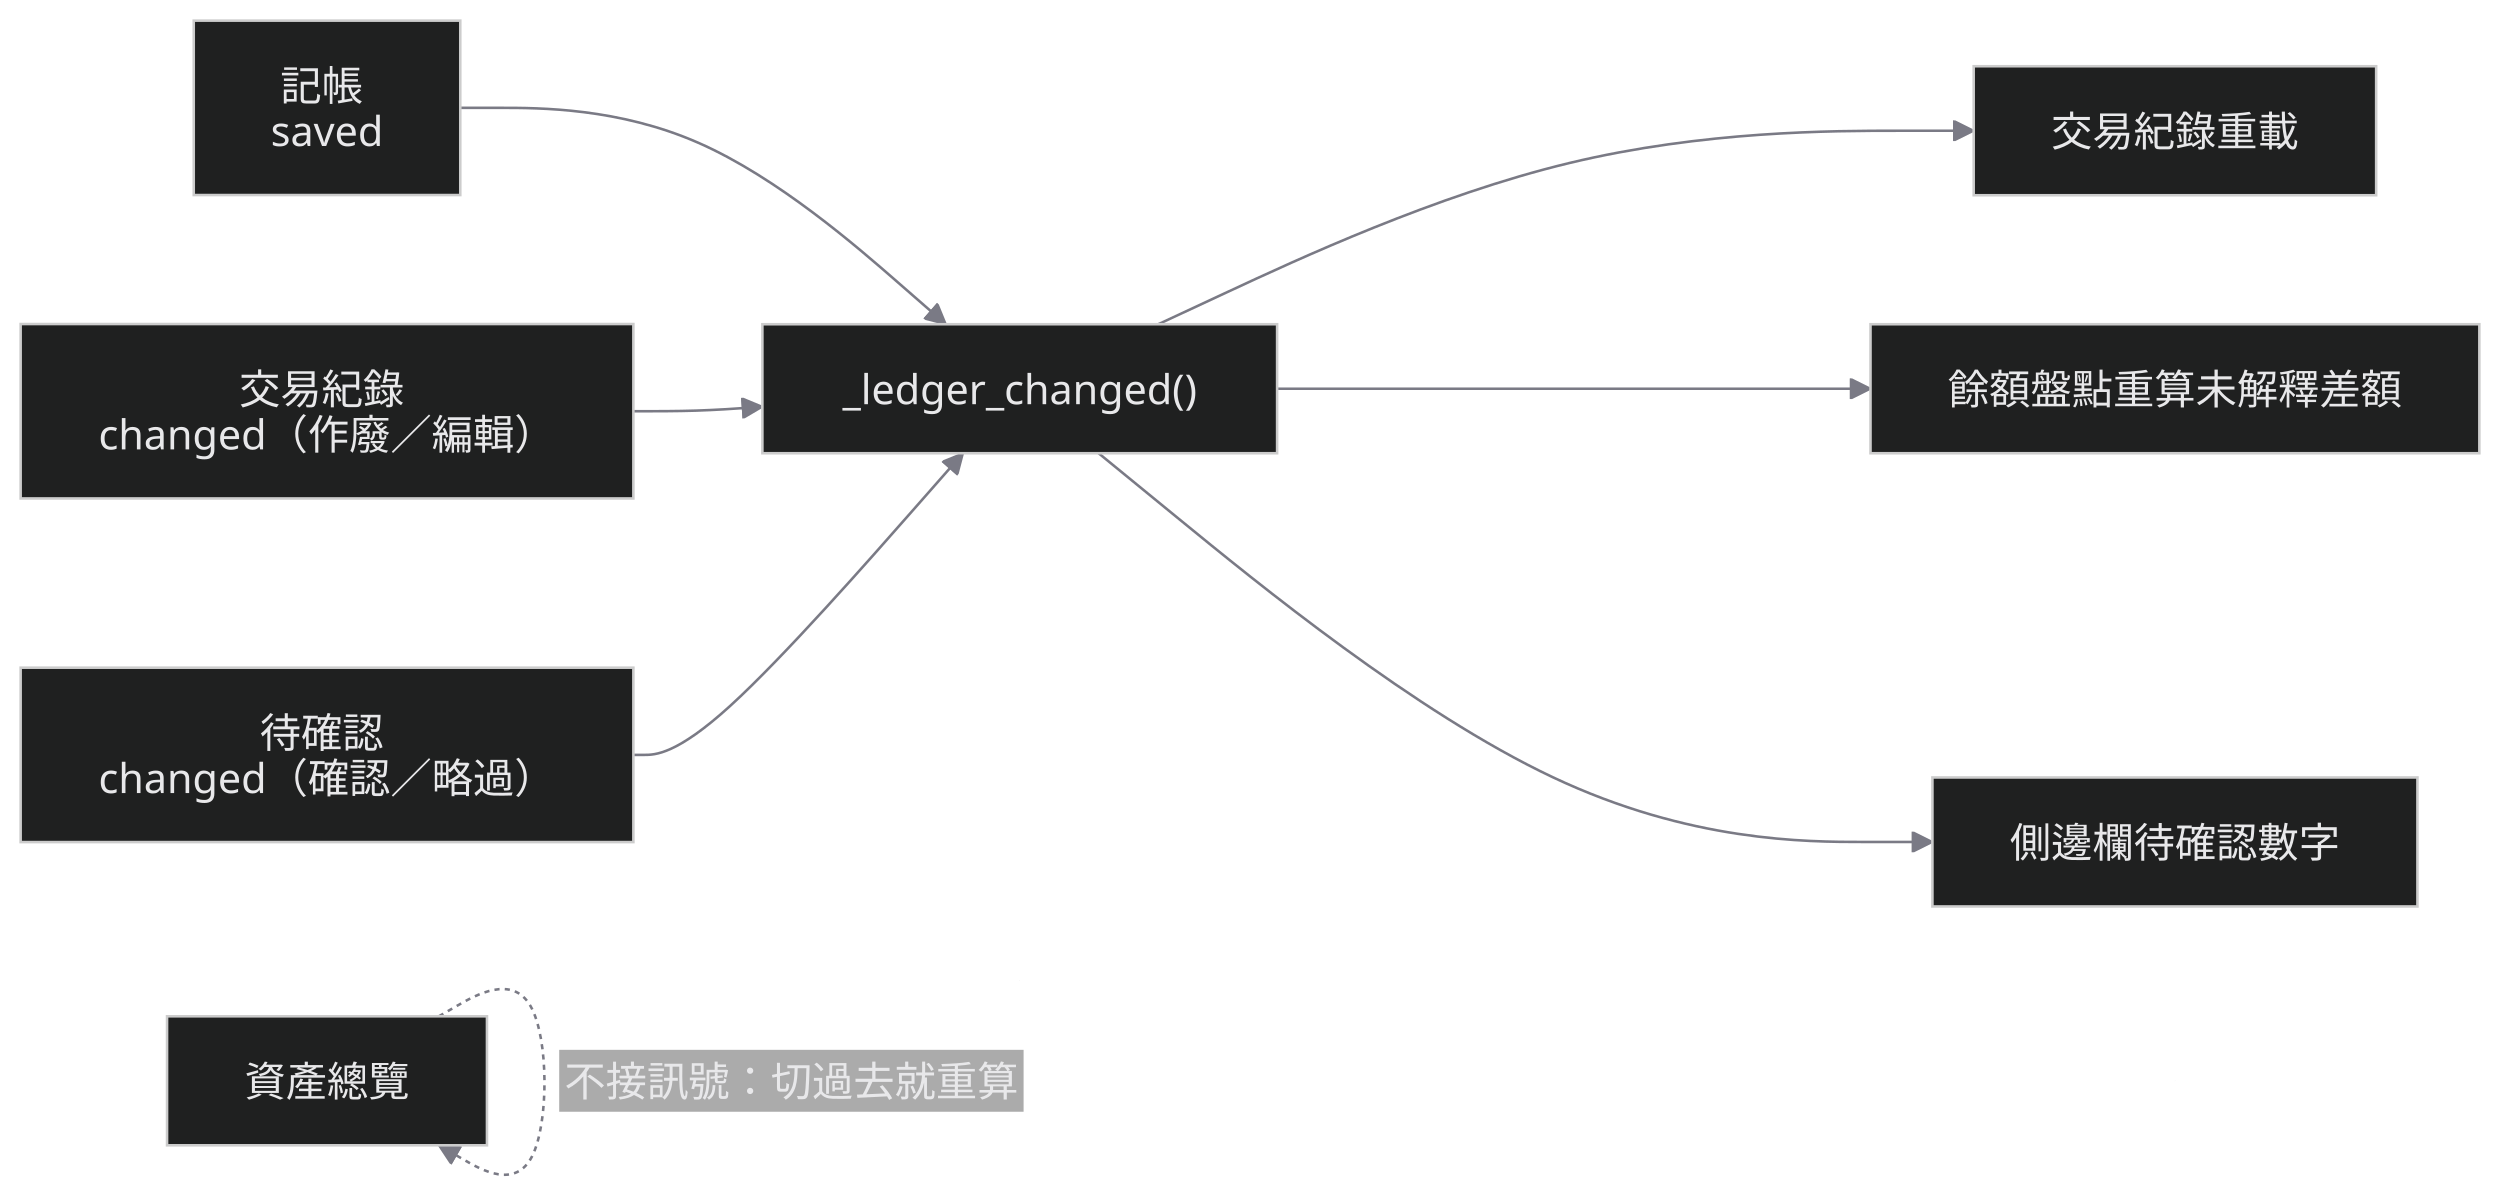
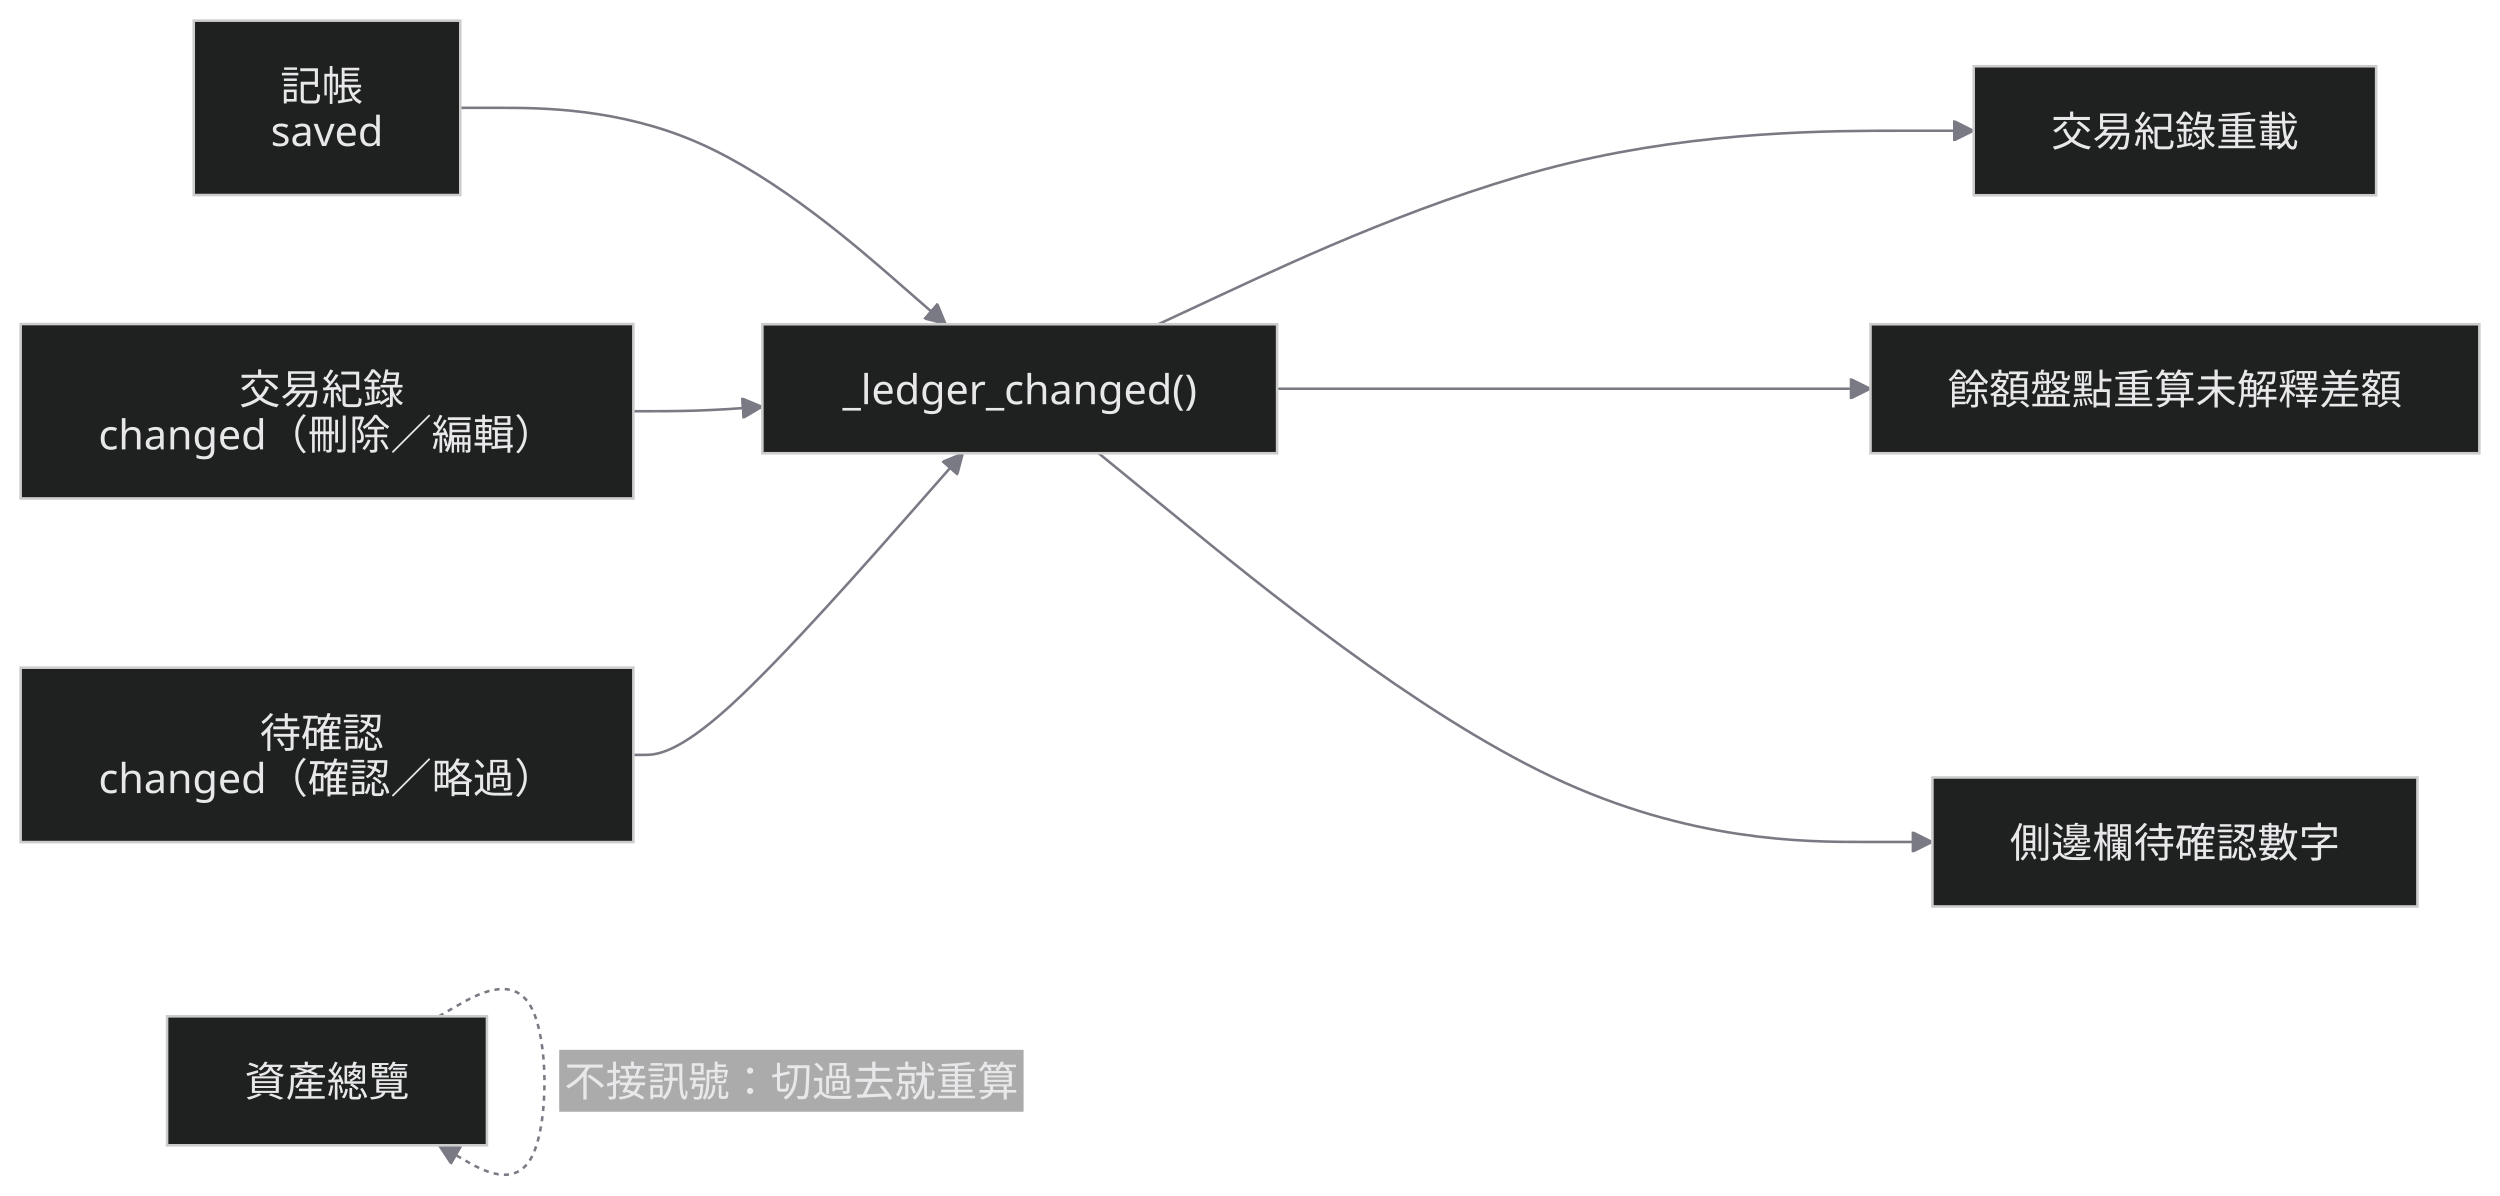
<svg xmlns="http://www.w3.org/2000/svg" id="diagram-ui-workflows-3" width="100%" class="flowchart" style="max-width: 969.016px; background-color: transparent;" viewBox="0 0 969.016 463.351" role="graphics-document document" aria-roledescription="flowchart-v2">
  <style>#diagram-ui-workflows-3{font-family:Microsoft JhengHei UI,Microsoft JhengHei,Noto Sans TC,sans-serif;font-size:16px;fill:#E8E8EA;}@keyframes edge-animation-frame{from{stroke-dashoffset:0;}}@keyframes dash{to{stroke-dashoffset:0;}}#diagram-ui-workflows-3 .edge-animation-slow{stroke-dasharray:9,5!important;stroke-dashoffset:900;animation:dash 50s linear infinite;stroke-linecap:round;}#diagram-ui-workflows-3 .edge-animation-fast{stroke-dasharray:9,5!important;stroke-dashoffset:900;animation:dash 20s linear infinite;stroke-linecap:round;}#diagram-ui-workflows-3 .error-icon{fill:#a44141;}#diagram-ui-workflows-3 .error-text{fill:#ddd;stroke:#ddd;}#diagram-ui-workflows-3 .edge-thickness-normal{stroke-width:1px;}#diagram-ui-workflows-3 .edge-thickness-thick{stroke-width:3.5px;}#diagram-ui-workflows-3 .edge-pattern-solid{stroke-dasharray:0;}#diagram-ui-workflows-3 .edge-thickness-invisible{stroke-width:0;fill:none;}#diagram-ui-workflows-3 .edge-pattern-dashed{stroke-dasharray:3;}#diagram-ui-workflows-3 .edge-pattern-dotted{stroke-dasharray:2;}#diagram-ui-workflows-3 .marker{fill:#7A7A85;stroke:#7A7A85;}#diagram-ui-workflows-3 .marker.cross{stroke:#7A7A85;}#diagram-ui-workflows-3 svg{font-family:Microsoft JhengHei UI,Microsoft JhengHei,Noto Sans TC,sans-serif;font-size:16px;}#diagram-ui-workflows-3 p{margin:0;}#diagram-ui-workflows-3 .label{font-family:Microsoft JhengHei UI,Microsoft JhengHei,Noto Sans TC,sans-serif;color:#E8E8EA;}#diagram-ui-workflows-3 .cluster-label text{fill:#F9FFFE;}#diagram-ui-workflows-3 .cluster-label span{color:#F9FFFE;}#diagram-ui-workflows-3 .cluster-label span p{background-color:transparent;}#diagram-ui-workflows-3 .label text,#diagram-ui-workflows-3 span{fill:#E8E8EA;color:#E8E8EA;}#diagram-ui-workflows-3 .node rect,#diagram-ui-workflows-3 .node circle,#diagram-ui-workflows-3 .node ellipse,#diagram-ui-workflows-3 .node polygon,#diagram-ui-workflows-3 .node path{fill:#1f2020;stroke:#ccc;stroke-width:1px;}#diagram-ui-workflows-3 .rough-node .label text,#diagram-ui-workflows-3 .node .label text,#diagram-ui-workflows-3 .image-shape .label,#diagram-ui-workflows-3 .icon-shape .label{text-anchor:middle;}#diagram-ui-workflows-3 .node .katex path{fill:#000;stroke:#000;stroke-width:1px;}#diagram-ui-workflows-3 .rough-node .label,#diagram-ui-workflows-3 .node .label,#diagram-ui-workflows-3 .image-shape .label,#diagram-ui-workflows-3 .icon-shape .label{text-align:center;}#diagram-ui-workflows-3 .node.clickable{cursor:pointer;}#diagram-ui-workflows-3 .root .anchor path{fill:#7A7A85!important;stroke-width:0;stroke:#7A7A85;}#diagram-ui-workflows-3 .arrowheadPath{fill:lightgrey;}#diagram-ui-workflows-3 .edgePath .path{stroke:#7A7A85;stroke-width:1px;}#diagram-ui-workflows-3 .flowchart-link{stroke:#7A7A85;fill:none;}#diagram-ui-workflows-3 .edgeLabel{background-color:hsl(0, 0%, 34.412%);text-align:center;}#diagram-ui-workflows-3 .edgeLabel p{background-color:hsl(0, 0%, 34.412%);}#diagram-ui-workflows-3 .edgeLabel rect{opacity:0.5;background-color:hsl(0, 0%, 34.412%);fill:hsl(0, 0%, 34.412%);}#diagram-ui-workflows-3 .labelBkg{background-color:rgba(87.75, 87.75, 87.75, 0.5);}#diagram-ui-workflows-3 .cluster rect{fill:hsl(180, 1.587%, 28.353%);stroke:rgba(255, 255, 255, 0.25);stroke-width:1px;}#diagram-ui-workflows-3 .cluster text{fill:#F9FFFE;}#diagram-ui-workflows-3 .cluster span{color:#F9FFFE;}#diagram-ui-workflows-3 .node .collapsed-indicator{fill:rgba(255, 255, 255, 0.25);stroke:none;opacity:0.6;}#diagram-ui-workflows-3 .node .collapsed-separator{stroke:rgba(255, 255, 255, 0.25);stroke-width:0.75px;}#diagram-ui-workflows-3 div.mermaidTooltip{position:absolute;text-align:center;max-width:200px;padding:2px;font-family:Microsoft JhengHei UI,Microsoft JhengHei,Noto Sans TC,sans-serif;font-size:12px;background:#2E2E38;border:1px solid rgba(255, 255, 255, 0.25);border-radius:2px;pointer-events:none;z-index:100;}#diagram-ui-workflows-3 .flowchartTitleText{text-anchor:middle;font-size:18px;fill:#E8E8EA;}#diagram-ui-workflows-3 rect.text{fill:none;stroke-width:0;}#diagram-ui-workflows-3 .icon-shape,#diagram-ui-workflows-3 .image-shape{background-color:hsl(0, 0%, 34.412%);text-align:center;}#diagram-ui-workflows-3 .icon-shape p,#diagram-ui-workflows-3 .image-shape p{background-color:hsl(0, 0%, 34.412%);padding:2px;}#diagram-ui-workflows-3 .icon-shape .label rect,#diagram-ui-workflows-3 .image-shape .label rect{opacity:0.5;background-color:hsl(0, 0%, 34.412%);fill:hsl(0, 0%, 34.412%);}#diagram-ui-workflows-3 .label-icon{display:inline-block;height:1em;overflow:visible;vertical-align:-0.125em;}#diagram-ui-workflows-3 .node .label-icon path{fill:currentColor;stroke:revert;stroke-width:revert;}#diagram-ui-workflows-3 .node .neo-node{stroke:#ccc;}#diagram-ui-workflows-3 [data-look="neo"].node rect,#diagram-ui-workflows-3 [data-look="neo"].cluster rect,#diagram-ui-workflows-3 [data-look="neo"].node polygon{stroke:url(#diagram-ui-workflows-3-gradient);filter:drop-shadow( 1px 2px 2px rgba(185,185,185,1));}#diagram-ui-workflows-3 [data-look="neo"].swimlane.cluster rect{filter:none;}#diagram-ui-workflows-3 [data-look="neo"].node path{stroke:url(#diagram-ui-workflows-3-gradient);stroke-width:1px;}#diagram-ui-workflows-3 [data-look="neo"].node .outer-path{filter:drop-shadow( 1px 2px 2px rgba(185,185,185,1));}#diagram-ui-workflows-3 [data-look="neo"].node .neo-line path{stroke:#ccc;filter:none;}#diagram-ui-workflows-3 [data-look="neo"].node circle{stroke:url(#diagram-ui-workflows-3-gradient);filter:drop-shadow( 1px 2px 2px rgba(185,185,185,1));}#diagram-ui-workflows-3 [data-look="neo"].node circle .state-start{fill:#000000;}#diagram-ui-workflows-3 [data-look="neo"].icon-shape .icon{fill:url(#diagram-ui-workflows-3-gradient);filter:drop-shadow( 1px 2px 2px rgba(185,185,185,1));}#diagram-ui-workflows-3 [data-look="neo"].icon-shape .icon-neo path{stroke:url(#diagram-ui-workflows-3-gradient);filter:drop-shadow( 1px 2px 2px rgba(185,185,185,1));}#diagram-ui-workflows-3 :root{--mermaid-font-family:"trebuchet ms",verdana,arial,sans-serif;}</style>
  <g>
    <marker id="diagram-ui-workflows-3_flowchart-v2-pointEnd" class="marker flowchart-v2" viewBox="0 0 10 10" refX="5" refY="5" markerUnits="userSpaceOnUse" markerWidth="8" markerHeight="8" orient="auto">
      <path d="M 0 0 L 10 5 L 0 10 z" class="arrowMarkerPath" style="stroke-width: 1; stroke-dasharray: 1, 0;" />
    </marker>
    <marker id="diagram-ui-workflows-3_flowchart-v2-pointStart" class="marker flowchart-v2" viewBox="0 0 10 10" refX="4.5" refY="5" markerUnits="userSpaceOnUse" markerWidth="8" markerHeight="8" orient="auto">
      <path d="M 0 5 L 10 10 L 10 0 z" class="arrowMarkerPath" style="stroke-width: 1; stroke-dasharray: 1, 0;" />
    </marker>
    <marker id="diagram-ui-workflows-3_flowchart-v2-pointEnd-margin" class="marker flowchart-v2" viewBox="0 0 11.5 14" refX="11.5" refY="7" markerUnits="userSpaceOnUse" markerWidth="10.5" markerHeight="14" orient="auto">
      <path d="M 0 0 L 11.5 7 L 0 14 z" class="arrowMarkerPath" style="stroke-width: 0; stroke-dasharray: 1, 0;" />
    </marker>
    <marker id="diagram-ui-workflows-3_flowchart-v2-pointStart-margin" class="marker flowchart-v2" viewBox="0 0 11.5 14" refX="1" refY="7" markerUnits="userSpaceOnUse" markerWidth="11.5" markerHeight="14" orient="auto">
      <polygon points="0,7 11.5,14 11.5,0" class="arrowMarkerPath" style="stroke-width: 0; stroke-dasharray: 1, 0;" />
    </marker>
    <marker id="diagram-ui-workflows-3_flowchart-v2-circleEnd" class="marker flowchart-v2" viewBox="0 0 10 10" refX="11" refY="5" markerUnits="userSpaceOnUse" markerWidth="11" markerHeight="11" orient="auto">
      <circle cx="5" cy="5" r="5" class="arrowMarkerPath" style="stroke-width: 1; stroke-dasharray: 1, 0;" />
    </marker>
    <marker id="diagram-ui-workflows-3_flowchart-v2-circleStart" class="marker flowchart-v2" viewBox="0 0 10 10" refX="-1" refY="5" markerUnits="userSpaceOnUse" markerWidth="11" markerHeight="11" orient="auto">
      <circle cx="5" cy="5" r="5" class="arrowMarkerPath" style="stroke-width: 1; stroke-dasharray: 1, 0;" />
    </marker>
    <marker id="diagram-ui-workflows-3_flowchart-v2-circleEnd-margin" class="marker flowchart-v2" viewBox="0 0 10 10" refY="5" refX="12.25" markerUnits="userSpaceOnUse" markerWidth="14" markerHeight="14" orient="auto">
      <circle cx="5" cy="5" r="5" class="arrowMarkerPath" style="stroke-width: 0; stroke-dasharray: 1, 0;" />
    </marker>
    <marker id="diagram-ui-workflows-3_flowchart-v2-circleStart-margin" class="marker flowchart-v2" viewBox="0 0 10 10" refX="-2" refY="5" markerUnits="userSpaceOnUse" markerWidth="14" markerHeight="14" orient="auto">
      <circle cx="5" cy="5" r="5" class="arrowMarkerPath" style="stroke-width: 0; stroke-dasharray: 1, 0;" />
    </marker>
    <marker id="diagram-ui-workflows-3_flowchart-v2-crossEnd" class="marker cross flowchart-v2" viewBox="0 0 11 11" refX="12" refY="5.2" markerUnits="userSpaceOnUse" markerWidth="11" markerHeight="11" orient="auto">
      <path d="M 1,1 l 9,9 M 10,1 l -9,9" class="arrowMarkerPath" style="stroke-width: 2; stroke-dasharray: 1, 0;" />
    </marker>
    <marker id="diagram-ui-workflows-3_flowchart-v2-crossStart" class="marker cross flowchart-v2" viewBox="0 0 11 11" refX="-1" refY="5.2" markerUnits="userSpaceOnUse" markerWidth="11" markerHeight="11" orient="auto">
      <path d="M 1,1 l 9,9 M 10,1 l -9,9" class="arrowMarkerPath" style="stroke-width: 2; stroke-dasharray: 1, 0;" />
    </marker>
    <marker id="diagram-ui-workflows-3_flowchart-v2-crossEnd-margin" class="marker cross flowchart-v2" viewBox="0 0 15 15" refX="17.7" refY="7.5" markerUnits="userSpaceOnUse" markerWidth="12" markerHeight="12" orient="auto">
      <path d="M 1,1 L 14,14 M 1,14 L 14,1" class="arrowMarkerPath" style="stroke-width: 2.5;" />
    </marker>
    <marker id="diagram-ui-workflows-3_flowchart-v2-crossStart-margin" class="marker cross flowchart-v2" viewBox="0 0 15 15" refX="-3.5" refY="7.5" markerUnits="userSpaceOnUse" markerWidth="12" markerHeight="12" orient="auto">
      <path d="M 1,1 L 14,14 M 1,14 L 14,1" class="arrowMarkerPath" style="stroke-width: 2.5; stroke-dasharray: 1, 0;" />
    </marker>
    <g class="root">
      <g class="clusters" />
      <g class="edgePaths">
        <path d="M178.406,41.8L193.755,41.8C209.104,41.8,239.802,41.8,270.667,55.341C301.532,68.882,332.565,95.963,348.081,109.504L363.597,123.045" id="diagram-ui-workflows-3-L_ENTRY_LC_0" class="edge-thickness-normal edge-pattern-solid edge-thickness-normal edge-pattern-solid flowchart-link" style=";" data-edge="true" data-et="edge" data-id="L_ENTRY_LC_0" data-points="W3sieCI6MTc4LjQwNjI1LCJ5Ijo0MS43OTk5OTkyMzcwNjA1NX0seyJ4IjoyNzAuNSwieSI6NDEuNzk5OTk5MjM3MDYwNTV9LHsieCI6MzY2LjYxMDc4MjYyMDk3OCwieSI6MTI1LjY3NDk5Njk0Nzg2OTY2fV0=" data-look="classic" marker-end="url(#diagram-ui-workflows-3_flowchart-v2-pointEnd)" />
        <path d="M245.5,159.4L249.667,159.4C253.833,159.4,262.167,159.4,269.835,159.155C277.503,158.91,284.506,158.42,288.008,158.176L291.51,157.931" id="diagram-ui-workflows-3-L_TX_LC_0" class="edge-thickness-normal edge-pattern-solid edge-thickness-normal edge-pattern-solid flowchart-link" style=";" data-edge="true" data-et="edge" data-id="L_TX_LC_0" data-points="W3sieCI6MjQ1LjUsInkiOjE1OS4zOTk5OTc3MTExODE2NH0seyJ4IjoyNzAuNSwieSI6MTU5LjM5OTk5NzcxMTE4MTY0fSx7IngiOjI5NS41LCJ5IjoxNTcuNjUxNjEwMDU3NDQwMX1d" data-look="classic" marker-end="url(#diagram-ui-workflows-3_flowchart-v2-pointEnd)" />
        <path d="M245.5,292.6L249.667,292.6C253.833,292.6,262.167,292.6,283.023,273.613C303.88,254.626,337.261,216.653,353.951,197.666L370.641,178.679" id="diagram-ui-workflows-3-L_INBOX_LC_0" class="edge-thickness-normal edge-pattern-solid edge-thickness-normal edge-pattern-solid flowchart-link" style=";" data-edge="true" data-et="edge" data-id="L_INBOX_LC_0" data-points="W3sieCI6MjQ1LjUsInkiOjI5Mi41OTk5OTY1NjY3NzI0Nn0seyJ4IjoyNzAuNSwieSI6MjkyLjU5OTk5NjU2Njc3MjQ2fSx7IngiOjM3My4yODE4MDE3ODM5NTI4LCJ5IjoxNzUuNjc0OTk2OTQ3ODY5NjZ9XQ==" data-look="classic" marker-end="url(#diagram-ui-workflows-3_flowchart-v2-pointEnd)" />
        <path d="M448.947,125.675L475.792,113.175C502.637,100.675,556.326,75.675,608.338,63.175C660.349,50.675,710.682,50.675,735.849,50.675L761.016,50.675" id="diagram-ui-workflows-3-L_LC_TXR_0" class="edge-thickness-normal edge-pattern-solid edge-thickness-normal edge-pattern-solid flowchart-link" style=";" data-edge="true" data-et="edge" data-id="L_LC_TXR_0" data-points="W3sieCI6NDQ4Ljk0NzI2NTYyNSwieSI6MTI1LjY3NDk5Njk0Nzg2OTY2fSx7IngiOjYxMC4wMTU2MjUsInkiOjUwLjY3NDk5Njk0Nzg2OTY2fSx7IngiOjc2NS4wMTU2MjUsInkiOjUwLjY3NDk5Njk0Nzg2OTY2fV0=" data-look="classic" marker-end="url(#diagram-ui-workflows-3_flowchart-v2-pointEnd)" />
        <path d="M495.016,150.675L514.182,150.675C533.349,150.675,571.682,150.675,609.349,150.675C647.016,150.675,684.016,150.675,702.516,150.675L721.016,150.675" id="diagram-ui-workflows-3-L_LC_BAL_0" class="edge-thickness-normal edge-pattern-solid edge-thickness-normal edge-pattern-solid flowchart-link" style=";" data-edge="true" data-et="edge" data-id="L_LC_BAL_0" data-points="W3sieCI6NDk1LjAxNTYyNSwieSI6MTUwLjY3NDk5Njk0Nzg2OTY2fSx7IngiOjYxMC4wMTU2MjUsInkiOjE1MC42NzQ5OTY5NDc4Njk2Nn0seyJ4Ijo3MjUuMDE1NjI1LCJ5IjoxNTAuNjc0OTk2OTQ3ODY5NjZ9XQ==" data-look="classic" marker-end="url(#diagram-ui-workflows-3_flowchart-v2-pointEnd)" />
        <path d="M425.82,175.675L456.519,200.787C487.218,225.9,548.617,276.125,601.816,301.237C655.016,326.35,700.016,326.35,722.516,326.35L745.016,326.35" id="diagram-ui-workflows-3-L_LC_BADGE_0" class="edge-thickness-normal edge-pattern-solid edge-thickness-normal edge-pattern-solid flowchart-link" style=";" data-edge="true" data-et="edge" data-id="L_LC_BADGE_0" data-points="W3sieCI6NDI1LjgxOTYxODk0NjQ4Njk3LCJ5IjoxNzUuNjc0OTk2OTQ3ODY5NjZ9LHsieCI6NjEwLjAxNTYyNSwieSI6MzI2LjM0OTk5NTgwMzA4Nzk1fSx7IngiOjc0OS4wMTU2MjUsInkiOjMyNi4zNDk5OTU4MDMwODc5NX1d" data-look="classic" marker-end="url(#diagram-ui-workflows-3_flowchart-v2-pointEnd)" />
        <path d="M170.097,393.925L177.206,389.825C184.315,385.725,198.532,377.525,205.641,389.958C212.75,402.392,212.75,435.458,206.219,448.225C199.687,460.991,186.625,453.457,180.093,449.69L173.562,445.923" id="diagram-ui-workflows-3-L_OV_OV_0" class="edge-thickness-normal edge-pattern-dotted edge-thickness-normal edge-pattern-solid flowchart-link" style=";" data-edge="true" data-et="edge" data-id="L_OV_OV_0" data-points="W3sieCI6MTcwLjA5Njc3NDE5MzU0ODM2LCJ5IjozOTMuOTI0OTk1ODA0MjA1NTR9LHsieCI6MjEyLjc1LCJ5IjozNjkuMzI0OTk1ODA0MjA1NX0seyJ4IjoyMTIuNzUsInkiOjQ2OC41MjQ5OTU4MDQyMDU1Nn0seyJ4IjoxNzAuMDk2Nzc0MTkzNTQ4MzYsInkiOjQ0My45MjQ5OTU4MDQyMDU1NH1d" data-look="classic" marker-end="url(#diagram-ui-workflows-3_flowchart-v2-pointEnd)" />
      </g>
      <g class="edgeLabels">
        <g class="edgeLabel">
          <g class="label" data-id="L_ENTRY_LC_0" transform="translate(0, 0)">
            <text y="-10.1" text-anchor="middle">
              <tspan class="text-outer-tspan row" x="0" y="-0.1em" dy="1.1em" text-anchor="middle" />
            </text>
          </g>
        </g>
        <g>
          <rect class="background" style="stroke: none" />
        </g>
        <g class="edgeLabel">
          <g class="label" data-id="L_TX_LC_0" transform="translate(0, 0)">
            <text y="-10.1" text-anchor="middle">
              <tspan class="text-outer-tspan row" x="0" y="-0.1em" dy="1.1em" text-anchor="middle" />
            </text>
          </g>
        </g>
        <g>
          <rect class="background" style="stroke: none" />
        </g>
        <g class="edgeLabel">
          <g class="label" data-id="L_INBOX_LC_0" transform="translate(0, 0)">
            <text y="-10.1" text-anchor="middle">
              <tspan class="text-outer-tspan row" x="0" y="-0.1em" dy="1.1em" text-anchor="middle" />
            </text>
          </g>
        </g>
        <g>
          <rect class="background" style="stroke: none" />
        </g>
        <g class="edgeLabel">
          <g class="label" data-id="L_LC_TXR_0" transform="translate(0, 0)">
            <text y="-10.1" text-anchor="middle">
              <tspan class="text-outer-tspan row" x="0" y="-0.1em" dy="1.1em" text-anchor="middle" />
            </text>
          </g>
        </g>
        <g>
          <rect class="background" style="stroke: none" />
        </g>
        <g class="edgeLabel">
          <g class="label" data-id="L_LC_BAL_0" transform="translate(0, 0)">
            <text y="-10.1" text-anchor="middle">
              <tspan class="text-outer-tspan row" x="0" y="-0.1em" dy="1.1em" text-anchor="middle" />
            </text>
          </g>
        </g>
        <g>
          <rect class="background" style="stroke: none" />
        </g>
        <g class="edgeLabel">
          <g class="label" data-id="L_LC_BADGE_0" transform="translate(0, 0)">
            <text y="-10.1" text-anchor="middle">
              <tspan class="text-outer-tspan row" x="0" y="-0.1em" dy="1.1em" text-anchor="middle" />
            </text>
          </g>
        </g>
        <g>
          <rect class="background" style="stroke: none" />
        </g>
        <g class="edgeLabel" transform="translate(306.75, 418.925)">
          <g class="label" data-id="L_OV_OV_0" transform="translate(0, -10)">
            <g>
              <rect class="background" style="" x="-90" y="-2" width="180" height="24" />
              <text y="-10.1" text-anchor="middle" style="">
                <tspan class="text-outer-tspan row" x="0" y="-0.1em" dy="1.1em" text-anchor="middle">
                  <tspan font-style="normal" class="text-inner-tspan" font-weight="normal">不接訊號：切過去就重算</tspan>
                </tspan>
              </text>
            </g>
          </g>
        </g>
      </g>
      <g class="nodes">
        <g class="node default" id="diagram-ui-workflows-3-flowchart-ENTRY-0" data-look="classic" transform="translate(126.75, 41.8)">
          <rect class="basic label-container" style="" x="-51.656" y="-33.8" width="103.312" height="67.6" />
          <g class="label" style="" transform="translate(0, -18.8)">
            <rect />
            <g>
              <rect class="background" style="stroke: none" />
              <text y="-10.1" style="">
                <tspan class="text-outer-tspan row" x="0" y="-0.1em" dy="1.1em">
                  <tspan font-style="normal" class="text-inner-tspan" font-weight="normal">記帳</tspan>
                </tspan>
                <tspan class="text-outer-tspan row" x="0" y="1em" dy="1.1em">
                  <tspan font-style="normal" class="text-inner-tspan" font-weight="normal">saved</tspan>
                </tspan>
              </text>
            </g>
          </g>
        </g>
        <g class="node default" id="diagram-ui-workflows-3-flowchart-LC-1" data-look="classic" transform="translate(395.2578, 150.675)">
          <rect class="basic label-container" style="" x="-99.758" y="-25" width="199.516" height="50" />
          <g class="label" style="" transform="translate(0, -10)">
            <rect />
            <g>
              <rect class="background" style="stroke: none" />
              <text y="-10.1" style="">
                <tspan class="text-outer-tspan row" x="0" y="-0.1em" dy="1.1em">
                  <tspan font-style="normal" class="text-inner-tspan" font-weight="normal">_ledger_changed()</tspan>
                </tspan>
              </text>
            </g>
          </g>
        </g>
        <g class="node default" id="diagram-ui-workflows-3-flowchart-TX-2" data-look="classic" transform="translate(126.75, 159.4)">
          <rect class="basic label-container" style="" x="-118.75" y="-33.8" width="237.5" height="67.6" />
          <g class="label" style="" transform="translate(0, -18.8)">
            <rect />
            <g>
              <rect class="background" style="stroke: none" />
              <text y="-10.1" style="">
                <tspan class="text-outer-tspan row" x="0" y="-0.1em" dy="1.1em">
                  <tspan font-style="normal" class="text-inner-tspan" font-weight="normal">交易紀錄</tspan>
                </tspan>
                <tspan class="text-outer-tspan row" x="0" y="1em" dy="1.1em">
-                   <tspan font-style="normal" class="text-inner-tspan" font-weight="normal">changed（作廢／編輯）</tspan>
+                   <tspan font-style="normal" class="text-inner-tspan" font-weight="normal">changed（刪除／編輯）</tspan>
                </tspan>
              </text>
            </g>
          </g>
        </g>
        <g class="node default" id="diagram-ui-workflows-3-flowchart-INBOX-4" data-look="classic" transform="translate(126.75, 292.6)">
          <rect class="basic label-container" style="" x="-118.75" y="-33.8" width="237.5" height="67.6" />
          <g class="label" style="" transform="translate(0, -18.8)">
            <rect />
            <g>
              <rect class="background" style="stroke: none" />
              <text y="-10.1" style="">
                <tspan class="text-outer-tspan row" x="0" y="-0.1em" dy="1.1em">
                  <tspan font-style="normal" class="text-inner-tspan" font-weight="normal">待確認</tspan>
                </tspan>
                <tspan class="text-outer-tspan row" x="0" y="1em" dy="1.1em">
                  <tspan font-style="normal" class="text-inner-tspan" font-weight="normal">changed（確認／略過）</tspan>
                </tspan>
              </text>
            </g>
          </g>
        </g>
        <g class="node default" id="diagram-ui-workflows-3-flowchart-TXR-7" data-look="classic" transform="translate(843.0156, 50.675)">
          <rect class="basic label-container" style="" x="-78" y="-25" width="156" height="50" />
          <g class="label" style="" transform="translate(0, -10)">
            <rect />
            <g>
              <rect class="background" style="stroke: none" />
              <text y="-10.1" style="">
                <tspan class="text-outer-tspan row" x="0" y="-0.1em" dy="1.1em">
                  <tspan font-style="normal" class="text-inner-tspan" font-weight="normal">交易紀錄重載</tspan>
                </tspan>
              </text>
            </g>
          </g>
        </g>
        <g class="node default" id="diagram-ui-workflows-3-flowchart-BAL-9" data-look="classic" transform="translate(843.0156, 150.675)">
          <rect class="basic label-container" style="" x="-118" y="-25" width="236" height="50" />
          <g class="label" style="" transform="translate(0, -10)">
            <rect />
            <g>
              <rect class="background" style="stroke: none" />
              <text y="-10.1" style="">
                <tspan class="text-outer-tspan row" x="0" y="-0.1em" dy="1.1em">
                  <tspan font-style="normal" class="text-inner-tspan" font-weight="normal">餘額盤點重算未解釋差額</tspan>
                </tspan>
              </text>
            </g>
          </g>
        </g>
        <g class="node default" id="diagram-ui-workflows-3-flowchart-BADGE-11" data-look="classic" transform="translate(843.0156, 326.35)">
          <rect class="basic label-container" style="" x="-94" y="-25" width="188" height="50" />
          <g class="label" style="" transform="translate(0, -10)">
            <rect />
            <g>
              <rect class="background" style="stroke: none" />
              <text y="-10.1" style="">
                <tspan class="text-outer-tspan row" x="0" y="-0.1em" dy="1.1em">
                  <tspan font-style="normal" class="text-inner-tspan" font-weight="normal">側邊欄待確認數字</tspan>
                </tspan>
              </text>
            </g>
          </g>
        </g>
        <g class="node default" id="diagram-ui-workflows-3-flowchart-OV-12" data-look="classic" transform="translate(126.75, 418.925)">
          <rect class="basic label-container" style="" x="-62" y="-25" width="124" height="50" />
          <g class="label" style="" transform="translate(0, -10)">
            <rect />
            <g>
              <rect class="background" style="stroke: none" />
              <text y="-10.1" style="">
                <tspan class="text-outer-tspan row" x="0" y="-0.1em" dy="1.1em">
                  <tspan font-style="normal" class="text-inner-tspan" font-weight="normal">資產總覽</tspan>
                </tspan>
              </text>
            </g>
          </g>
        </g>
        <g class="label edgeLabel" id="OV---OV---1" transform="translate(395.2578, 379.875)">
          <rect width="0.1" height="0.1" />
          <g class="label" style="" transform="translate(0, 0)">
            <rect />
            <g>
              <rect class="background" style="stroke: none" />
              <text y="-10.1" style="">
                <tspan class="text-outer-tspan row" x="0" y="-0.1em" dy="1.1em" />
              </text>
            </g>
          </g>
        </g>
        <g class="label edgeLabel" id="OV---OV---2" transform="translate(843.0156, 418.925)">
          <rect width="0.1" height="0.1" />
          <g class="label" style="" transform="translate(0, 0)">
            <rect />
            <g>
              <rect class="background" style="stroke: none" />
              <text y="-10.1" style="">
                <tspan class="text-outer-tspan row" x="0" y="-0.1em" dy="1.1em" />
              </text>
            </g>
          </g>
        </g>
      </g>
    </g>
  </g>
  <defs>
    <filter id="diagram-ui-workflows-3-drop-shadow" height="130%" width="130%">
      <feDropShadow dx="4" dy="4" stdDeviation="0" flood-opacity="0.06" flood-color="#FFFFFF" />
    </filter>
  </defs>
  <defs>
    <filter id="diagram-ui-workflows-3-drop-shadow-small" height="150%" width="150%">
      <feDropShadow dx="2" dy="2" stdDeviation="0" flood-opacity="0.06" flood-color="#FFFFFF" />
    </filter>
  </defs>
  <linearGradient id="diagram-ui-workflows-3-gradient" gradientUnits="objectBoundingBox" x1="0%" y1="0%" x2="100%" y2="0%">
    <stop offset="0%" stop-color="#cccccc" stop-opacity="1" />
    <stop offset="100%" stop-color="hsl(180, 0%, 18.353%)" stop-opacity="1" />
  </linearGradient>
</svg>
